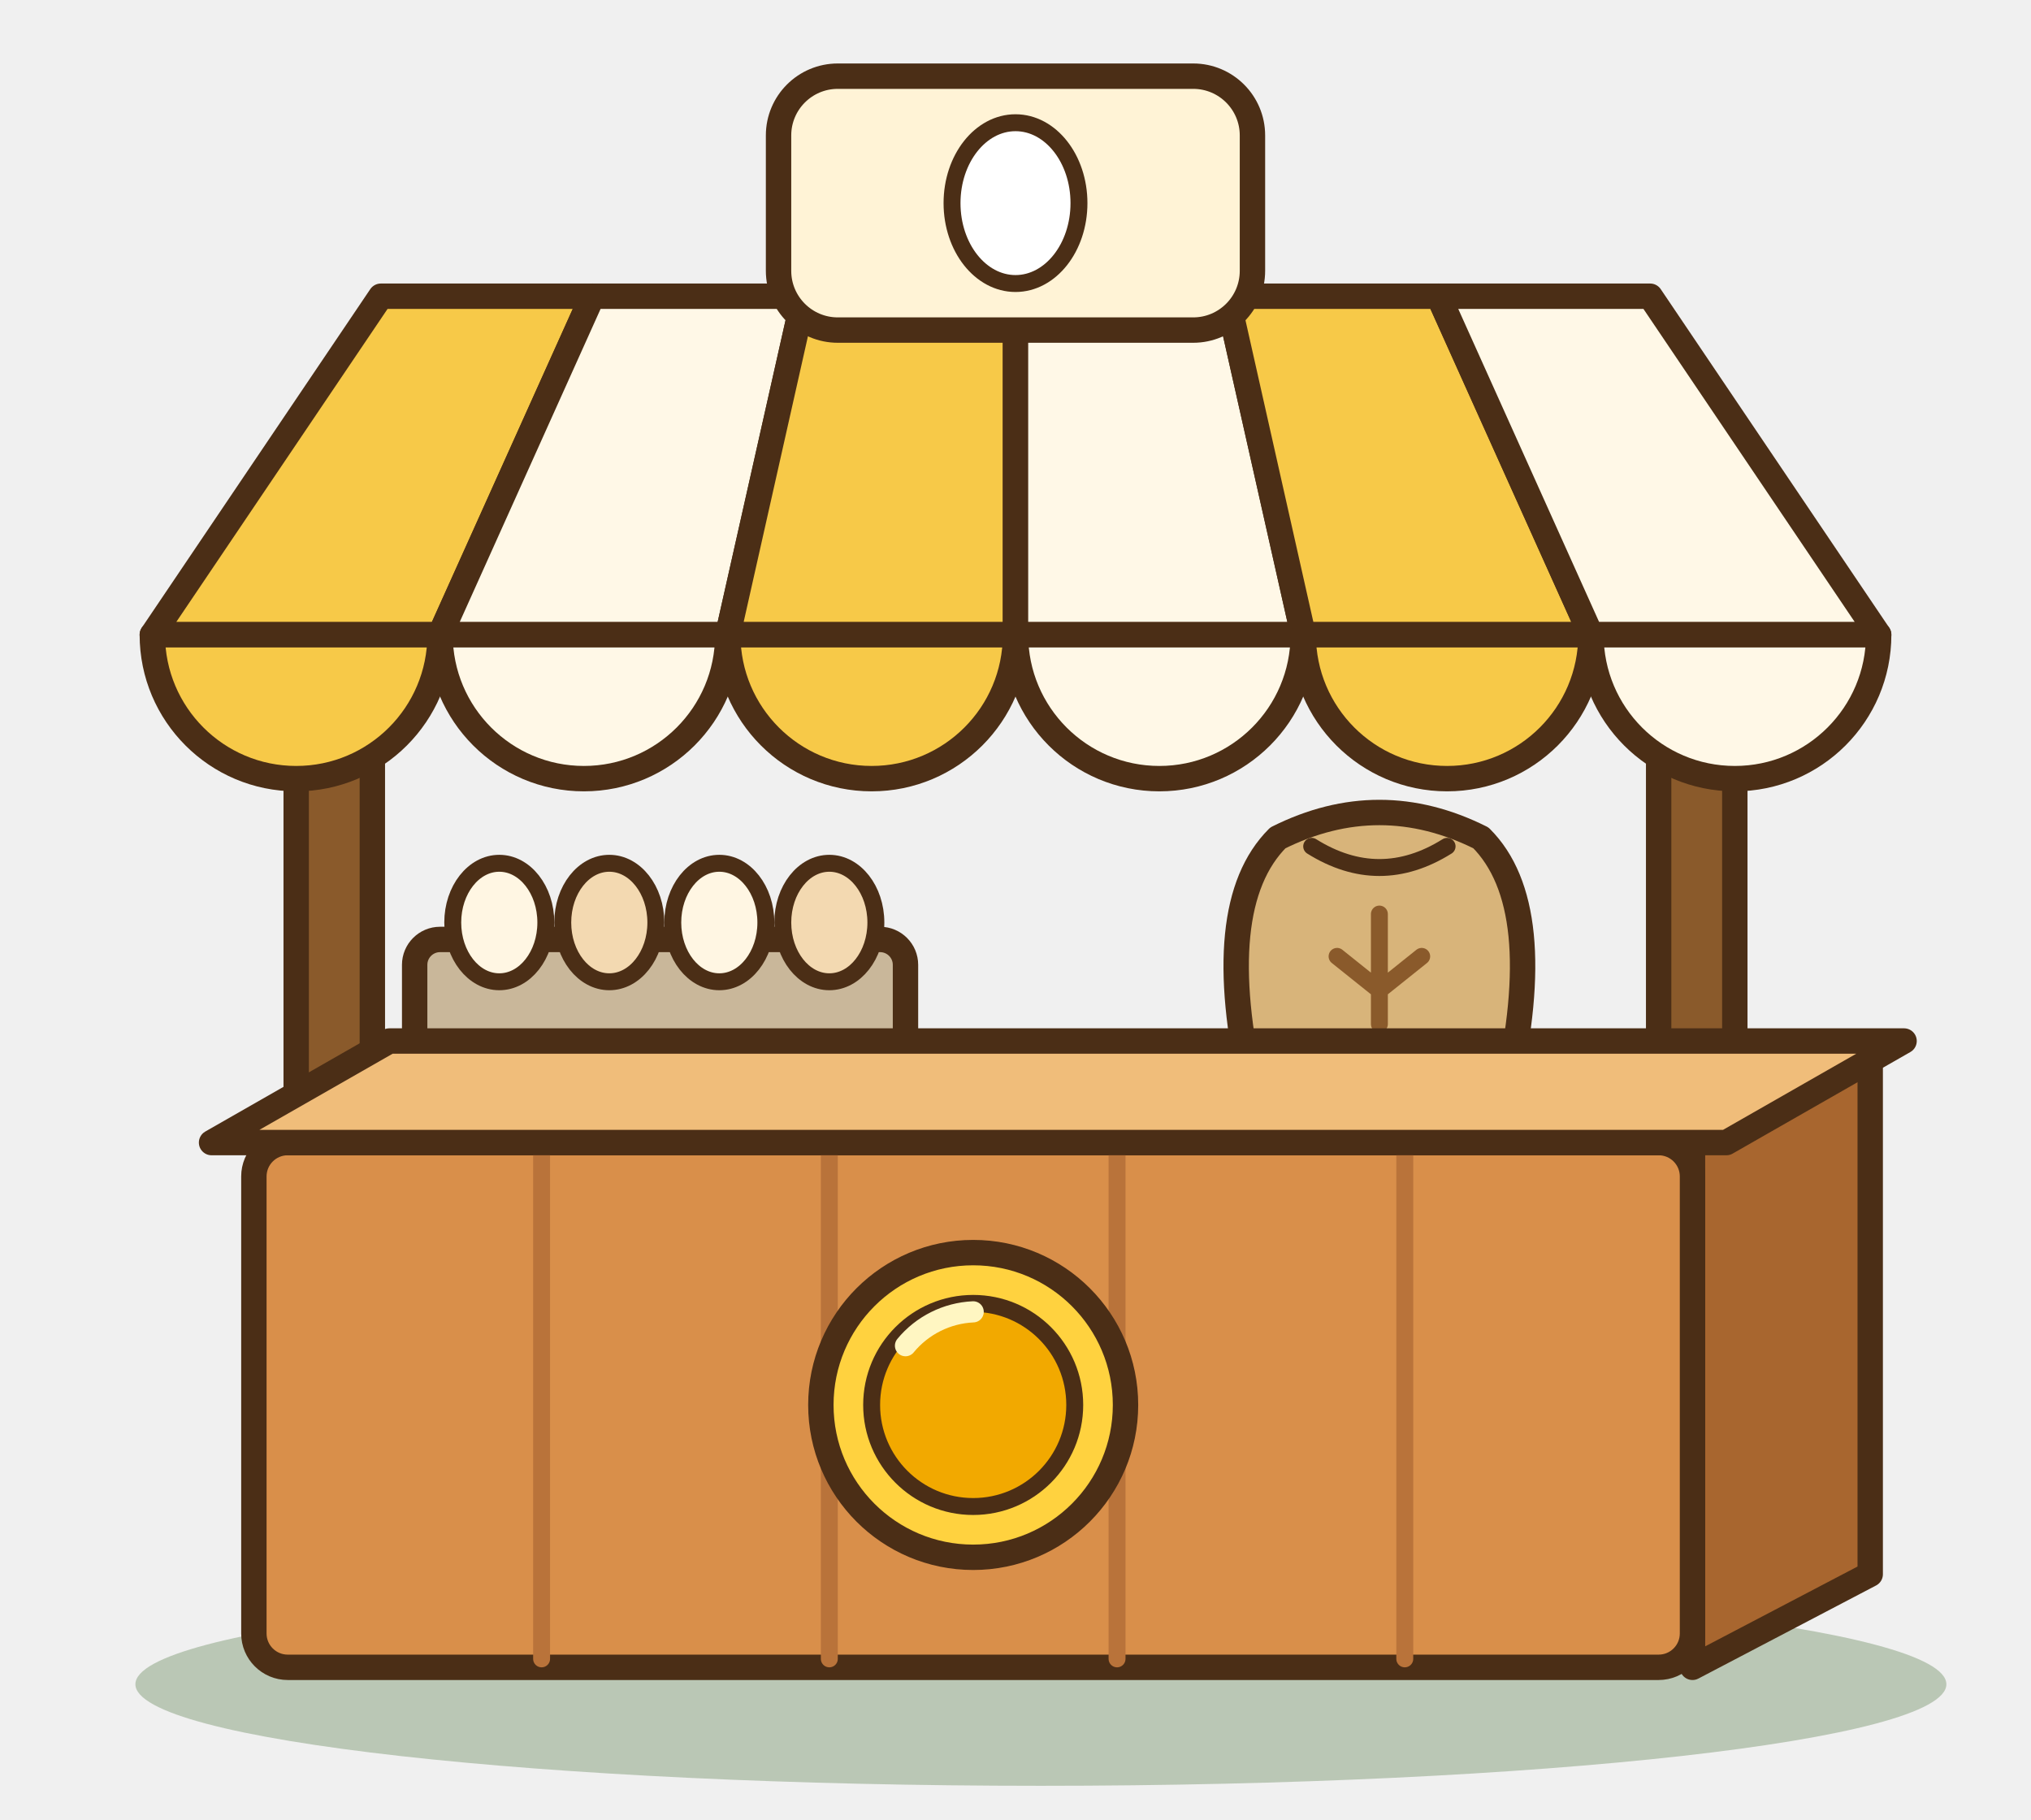
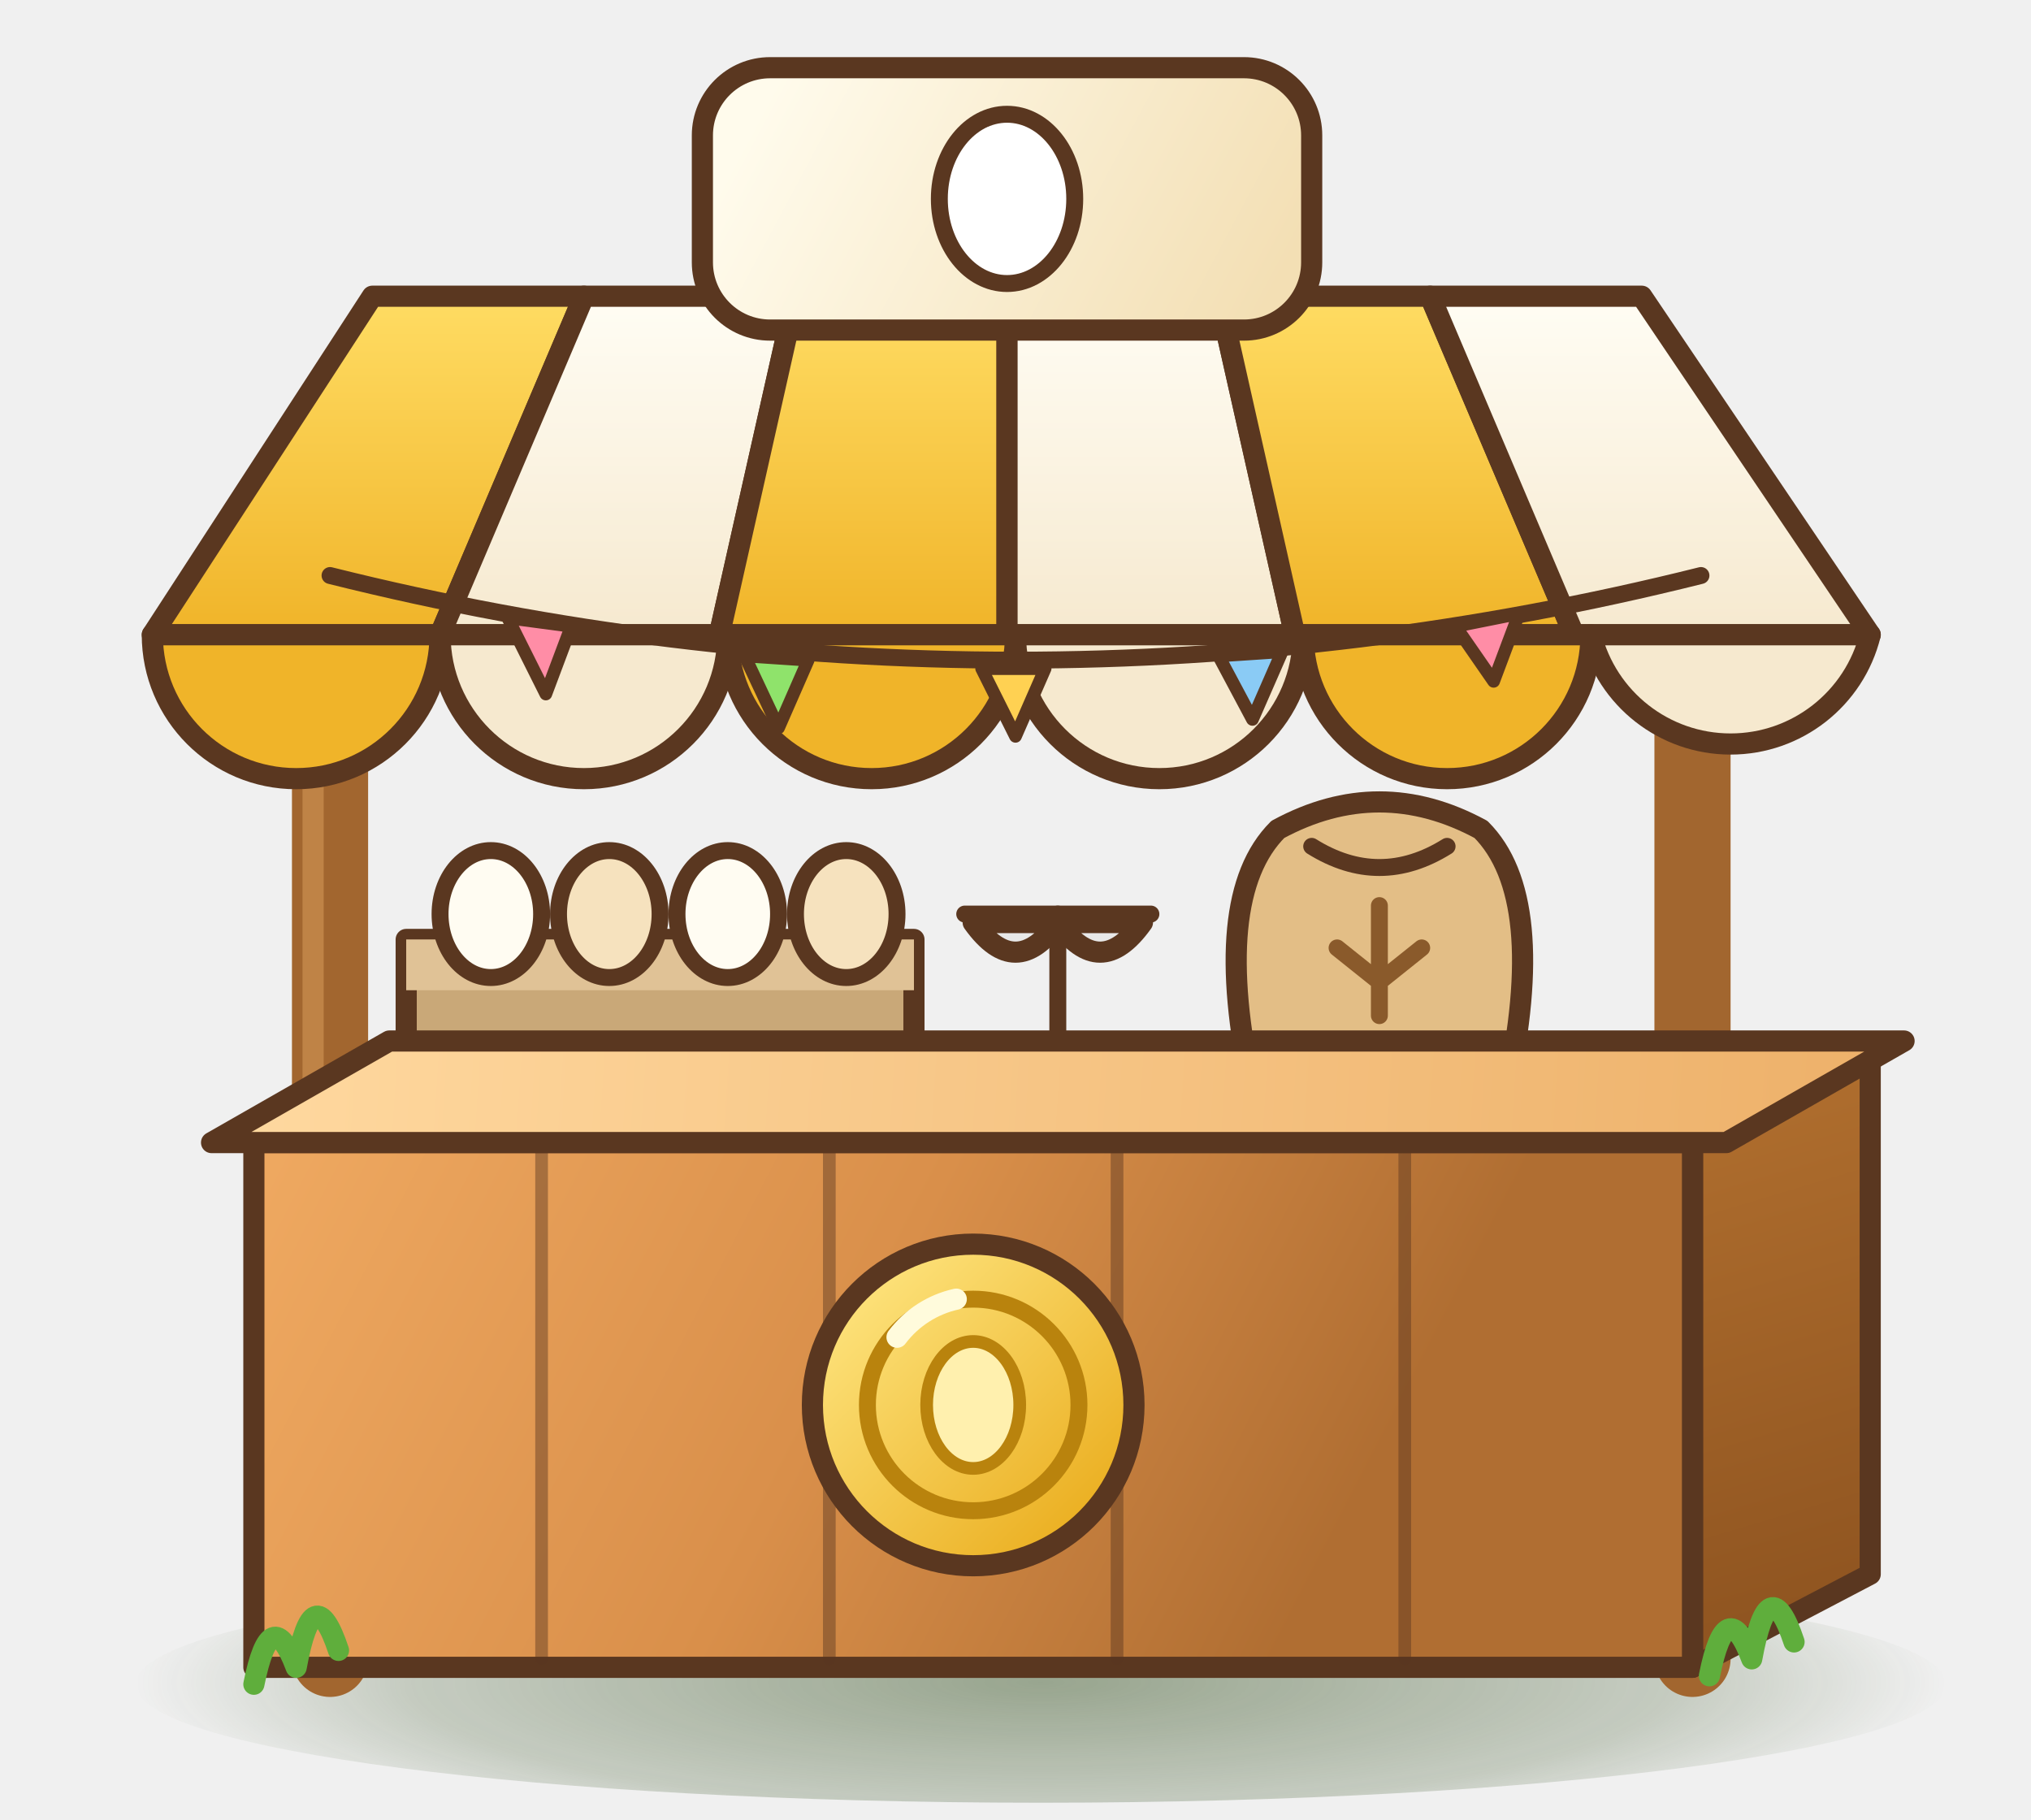
<svg xmlns="http://www.w3.org/2000/svg" width="480" height="430" viewBox="0 0 480 430">
-   <g stroke="#4b2e16" stroke-width="6" stroke-linejoin="round" stroke-linecap="round">
-     <ellipse cx="246" cy="398" rx="214" ry="24" fill="#2f5d1e" opacity="0.28" stroke="none" />
-     <rect x="70" y="140" width="18" height="250" rx="4" fill="#8a5a2b" />
-     <rect x="392" y="140" width="18" height="250" rx="4" fill="#8a5a2b" />
-     <polygon points="400,270 442,248 442,372 400,394" fill="#a8662f" />
-     <rect x="60" y="270" width="340" height="124" rx="8" fill="#d98f4a" />
-     <path d="M128 272V392M196 272V392M264 272V392M332 272V392" stroke="#b9733a" stroke-width="4" fill="none" />
-     <rect x="98" y="222" width="116" height="34" rx="6" fill="#c9b79a" />
-     <ellipse cx="118" cy="218" rx="11" ry="14" fill="#fff6e3" stroke-width="4" />
-     <ellipse cx="144" cy="218" rx="11" ry="14" fill="#f3d9b1" stroke-width="4" />
-     <ellipse cx="170" cy="218" rx="11" ry="14" fill="#fff6e3" stroke-width="4" />
-     <ellipse cx="196" cy="218" rx="11" ry="14" fill="#f3d9b1" stroke-width="4" />
-     <path d="M296 258q-10-44 6-60q24-12 48 0q16 16 6 60Z" fill="#d8b47a" />
+   <defs>
+     <radialGradient id="pShadow" cx="246" cy="398" r="214" gradientUnits="userSpaceOnUse" gradientTransform="translate(0 318) scale(1 0.2)">
+       <stop offset="0" stop-color="#2d4a18" stop-opacity="0.45" />
+       <stop offset="0.7" stop-color="#2d4a18" stop-opacity="0.22" />
+       <stop offset="1" stop-color="#2d4a18" stop-opacity="0" />
+     </radialGradient>
+     <linearGradient id="pCounter" x1="60" y1="270" x2="300" y2="394" gradientUnits="userSpaceOnUse">
+       <stop offset="0" stop-color="#EFA961" />
+       <stop offset="0.55" stop-color="#D98F4A" />
+       <stop offset="1" stop-color="#B06E32" />
+     </linearGradient>
+     <linearGradient id="pSide" x1="400" y1="250" x2="442" y2="390" gradientUnits="userSpaceOnUse">
+       <stop offset="0" stop-color="#B2702F" />
+       <stop offset="1" stop-color="#8C521F" />
+     </linearGradient>
+     <linearGradient id="pTop" x1="50" y1="246" x2="450" y2="272" gradientUnits="userSpaceOnUse">
+       <stop offset="0" stop-color="#FFD9A0" />
+       <stop offset="1" stop-color="#EDB069" />
+     </linearGradient>
+     <linearGradient id="pGoldA" x1="196" y1="298" x2="266" y2="368" gradientUnits="userSpaceOnUse">
+       <stop offset="0" stop-color="#FFE885" />
+       <stop offset="1" stop-color="#E8A713" />
+     </linearGradient>
+     <linearGradient id="pSign" x1="184" y1="18" x2="296" y2="78" gradientUnits="userSpaceOnUse">
+       <stop offset="0" stop-color="#FFFBEC" />
+       <stop offset="1" stop-color="#F3DFB4" />
+     </linearGradient>
+     <linearGradient id="pYellow" x1="40" y1="70" x2="40" y2="150" gradientUnits="userSpaceOnUse">
+       <stop offset="0" stop-color="#FFDC63" />
+       <stop offset="1" stop-color="#F0B429" />
+     </linearGradient>
+     <linearGradient id="pCream" x1="40" y1="70" x2="40" y2="150" gradientUnits="userSpaceOnUse">
+       <stop offset="0" stop-color="#FFFDF4" />
+       <stop offset="1" stop-color="#F6E9CF" />
+     </linearGradient>
+   </defs>
+   <ellipse cx="246" cy="398" rx="214" ry="28" fill="url(#pShadow)" />
+   <g stroke="#5A3720" stroke-width="5" stroke-linejoin="round" stroke-linecap="round">
+     <path d="M78 140v252M400 140v252" stroke-width="18" stroke="#A2662F" />
+     <path d="M74 150v232" stroke-width="5" stroke="#C78B4D" stroke-opacity="0.8" />
+     <path d="M400 270 442 248v124l-42 22Z" fill="url(#pSide)" />
+     <path d="M60 270h340v124H60Z" fill="url(#pCounter)" />
+     <path d="M128 272v120M196 272v120M264 272v120M332 272v120" stroke-width="3" stroke-opacity="0.45" fill="none" />
+     <path d="M96 222h120v36H96Z" fill="#C9A878" />
+     <path d="M96 222h120v12H96Z" fill="#E0C296" stroke="none" />
+     <g stroke-width="4">
+       <ellipse cx="116" cy="216" rx="12" ry="15" fill="#FFFCF2" />
+       <ellipse cx="144" cy="216" rx="12" ry="15" fill="#F6E2BE" />
+       <ellipse cx="172" cy="216" rx="12" ry="15" fill="#FFFCF2" />
+       <ellipse cx="200" cy="216" rx="12" ry="15" fill="#F6E2BE" />
+     </g>
+     <path d="M296 258q-10-46 6-62 24-13 48 0 16 16 6 62Z" fill="#E3BE86" />
    <path d="M310 200q16 10 32 0" stroke-width="4" fill="none" />
-     <path d="M326 216v26M316 226l10 8l10-8" stroke="#8a5a2b" stroke-width="4" fill="none" />
-     <polygon points="50,270 92,246 450,246 408,270" fill="#f0bd7a" />
-     <circle cx="230" cy="332" r="36" fill="#ffd23f" />
-     <circle cx="230" cy="332" r="24" fill="#f2a900" stroke-width="4" />
-     <path d="M214 318a22 22 0 0 1 16-8" stroke="#fff6c2" stroke-width="5" fill="none" />
-     <polygon points="90,70 140,70 104,150 36,150" fill="#f7c948" />
-     <polygon points="140,70 190,70 172,150 104,150" fill="#fff8e7" />
-     <polygon points="190,70 240,70 240,150 172,150" fill="#f7c948" />
-     <polygon points="240,70 290,70 308,150 240,150" fill="#fff8e7" />
-     <polygon points="290,70 340,70 376,150 308,150" fill="#f7c948" />
-     <polygon points="340,70 390,70 444,150 376,150" fill="#fff8e7" />
-     <path d="M36 150a34 34 0 0 0 68 0Z" fill="#f7c948" />
-     <path d="M104 150a34 34 0 0 0 68 0Z" fill="#fff8e7" />
-     <path d="M172 150a34 34 0 0 0 68 0Z" fill="#f7c948" />
-     <path d="M240 150a34 34 0 0 0 68 0Z" fill="#fff8e7" />
-     <path d="M308 150a34 34 0 0 0 68 0Z" fill="#f7c948" />
-     <path d="M376 150a34 34 0 0 0 68 0Z" fill="#fff8e7" />
-     <rect x="184" y="18" width="112" height="60" rx="14" fill="#fff3d6" />
-     <ellipse cx="240" cy="48" rx="15" ry="19" fill="#ffffff" stroke-width="4" />
+     <path d="M326 214v26M316 224l10 8 10-8" stroke="#8A5A2B" stroke-width="4" fill="none" />
+     <path d="M50 270 92 246h358l-42 24Z" fill="url(#pTop)" />
+     <path d="M250 246v-30" stroke-width="4" />
+     <path d="M228 216h44" stroke-width="4" />
+     <path d="M230 218q10 14 20 0Z" fill="#E8E8E8" />
+     <path d="M250 218q10 14 20 0Z" fill="#E8E8E8" />
+     <circle cx="230" cy="332" r="38" fill="url(#pGoldA)" />
+     <circle cx="230" cy="332" r="25" fill="none" stroke="#B9830D" stroke-width="4" />
+     <ellipse cx="230" cy="332" rx="11" ry="15" fill="#FFF0AE" stroke="#B9830D" stroke-width="3" />
+     <path d="M212 316a24 24 0 0 1 14-9" stroke="#FFFBDC" stroke-width="5" fill="none" />
+     <path d="M88 70h50l-34 80H36Z" fill="url(#pYellow)" />
+     <path d="M138 70h50l-18 80h-66Z" fill="url(#pCream)" />
+     <path d="M188 70h50v80h-68Z" fill="url(#pYellow)" />
+     <path d="M238 70h50l18 80h-68Z" fill="url(#pCream)" />
+     <path d="M288 70h50l34 80h-66Z" fill="url(#pYellow)" />
+     <path d="M338 70h50l54 80h-70Z" fill="url(#pCream)" />
+     <path d="M36 150a34 34 0 0 0 68 0Z" fill="url(#pYellow)" />
+     <path d="M104 150a34 34 0 0 0 68 0Z" fill="url(#pCream)" />
+     <path d="M172 150a34 34 0 0 0 68 0Z" fill="url(#pYellow)" />
+     <path d="M240 150a34 34 0 0 0 68 0Z" fill="url(#pCream)" />
+     <path d="M308 150a34 34 0 0 0 68 0Z" fill="url(#pYellow)" />
+     <path d="M376 150a34 34 0 0 0 66 0Z" fill="url(#pCream)" />
+     <path d="M182 16h112a16 16 0 0 1 16 16v30a16 16 0 0 1-16 16H182a16 16 0 0 1-16-16V32a16 16 0 0 1 16-16Z" fill="url(#pSign)" />
+     <ellipse cx="238" cy="47" rx="16" ry="20" fill="#FFFFFF" stroke-width="4" />
+     <path d="M228 40a12 12 0 0 1 6-8" stroke="#FFFFFF" stroke-width="4" fill="none" />
+     <path d="M78 136q80 20 162 20t162-20" stroke-width="4" fill="none" />
+     <g stroke-width="3">
+       <path d="M120 146l15 2 -6 16Z" fill="#FF8DA6" />
+       <path d="M176 155l15 1 -7 16Z" fill="#8FE36B" />
+       <path d="M232 158l15 0 -7 16Z" fill="#FFD152" />
+       <path d="M288 155l15-1 -7 16Z" fill="#8ACBF5" />
+       <path d="M344 148l15-3 -6 16Z" fill="#FF8DA6" />
+     </g>
+     <path d="M60 398q4-20 10-4 4-22 10-4" fill="none" stroke="#5FAE3C" stroke-width="5" />
+     <path d="M404 396q4-20 10-4 4-22 10-4" fill="none" stroke="#5FAE3C" stroke-width="5" />
  </g>
</svg>
